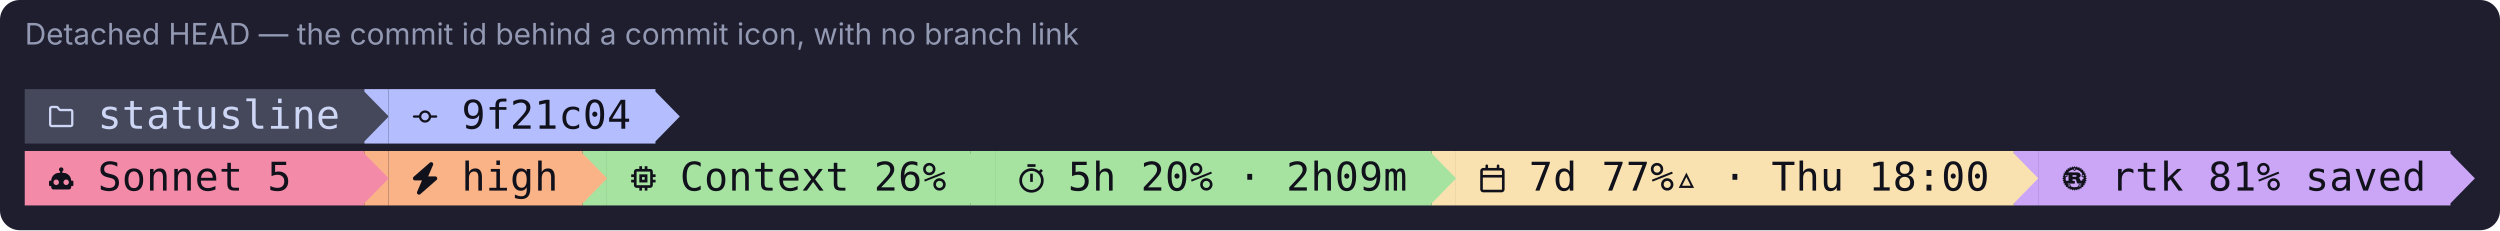
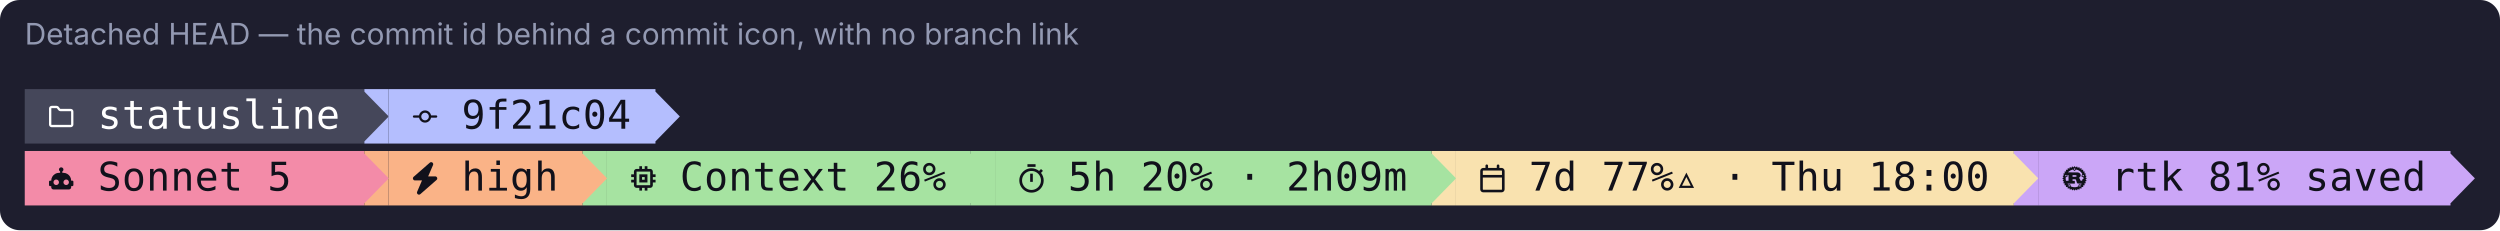
<svg xmlns="http://www.w3.org/2000/svg" width="1010" height="93" viewBox="0 0 1010 93" role="img" aria-label="Detached HEAD — the commit id behind a commit icon, with no branch link">
  <rect width="1010" height="93" rx="8" fill="#1e1e2e" />
  <text x="10" y="18" font-family="-apple-system,Segoe UI,system-ui,sans-serif" font-size="12" fill="#9399b2">Detached HEAD — the commit id behind a commit icon, with no branch link</text>
  <rect x="10.00" y="36" width="137.20" height="22" fill="rgb(69,71,90)" />
-   <path d="M0 994Q0 1048 38.0 1086.0Q76 1124 132 1126H376Q406 1126 434 1112Q462 1098 480 1072L548 982Q554 976 562 976H1068Q1124 976 1162.0 938.0Q1200 900 1200 844V206Q1200 152 1162.0 114.0Q1124 76 1068 74H132Q78 74 38 114Q0 152 0 206ZM132 1012Q124 1012 118 1008Q114 1002 114 994V206Q114 198 118 194Q124 188 132 188H1068Q1076 188 1082 194Q1088 200 1088 206V844Q1088 852 1083.0 857.0Q1078 862 1068 862H562Q532 862 504.0 876.0Q476 890 458 914L390 1006Q384 1012 376 1012Z" fill="rgb(205,214,244)" transform="translate(19.80 52.00) scale(0.00821 -0.00821)" />
-   <text x="44.30" y="52" text-anchor="middle" font-family="ui-monospace,SFMono-Regular,Menlo,Consolas,monospace" font-size="16" fill="rgb(205,214,244)">s</text>
-   <text x="54.10" y="52" text-anchor="middle" font-family="ui-monospace,SFMono-Regular,Menlo,Consolas,monospace" font-size="16" fill="rgb(205,214,244)">t</text>
-   <text x="63.90" y="52" text-anchor="middle" font-family="ui-monospace,SFMono-Regular,Menlo,Consolas,monospace" font-size="16" fill="rgb(205,214,244)">a</text>
-   <text x="73.70" y="52" text-anchor="middle" font-family="ui-monospace,SFMono-Regular,Menlo,Consolas,monospace" font-size="16" fill="rgb(205,214,244)">t</text>
-   <text x="83.50" y="52" text-anchor="middle" font-family="ui-monospace,SFMono-Regular,Menlo,Consolas,monospace" font-size="16" fill="rgb(205,214,244)">u</text>
-   <text x="93.30" y="52" text-anchor="middle" font-family="ui-monospace,SFMono-Regular,Menlo,Consolas,monospace" font-size="16" fill="rgb(205,214,244)">s</text>
-   <text x="103.10" y="52" text-anchor="middle" font-family="ui-monospace,SFMono-Regular,Menlo,Consolas,monospace" font-size="16" fill="rgb(205,214,244)">l</text>
-   <text x="112.90" y="52" text-anchor="middle" font-family="ui-monospace,SFMono-Regular,Menlo,Consolas,monospace" font-size="16" fill="rgb(205,214,244)">i</text>
-   <text x="122.70" y="52" text-anchor="middle" font-family="ui-monospace,SFMono-Regular,Menlo,Consolas,monospace" font-size="16" fill="rgb(205,214,244)">n</text>
-   <text x="132.50" y="52" text-anchor="middle" font-family="ui-monospace,SFMono-Regular,Menlo,Consolas,monospace" font-size="16" fill="rgb(205,214,244)">e</text>
+   <path d="M0 994Q0 1048 38.0 1086.0Q76 1124 132 1126H376Q406 1126 434 1112Q462 1098 480 1072L548 982Q554 976 562 976H1068Q1124 976 1162.0 938.0Q1200 900 1200 844V206Q1200 152 1162.0 114.0Q1124 76 1068 74H132Q78 74 38 114Q0 152 0 206ZM132 1012Q124 1012 118 1008Q114 1002 114 994V206Q114 198 118 194Q124 188 132 188H1068Q1076 188 1082 194Q1088 200 1088 206V844Q1088 852 1083.0 857.0Q1078 862 1068 862H562Q532 862 504.0 876.0Q476 890 458 914L390 1006Q384 1012 376 1012Z" fill="rgb(255,255,255)" transform="translate(19.80 52.00) scale(0.00821 -0.00821)" />
+   <text x="44.30" y="52" text-anchor="middle" font-family="ui-monospace,SFMono-Regular,Menlo,Consolas,monospace" font-size="16" fill="rgb(255,255,255)">s</text>
+   <text x="54.10" y="52" text-anchor="middle" font-family="ui-monospace,SFMono-Regular,Menlo,Consolas,monospace" font-size="16" fill="rgb(255,255,255)">t</text>
+   <text x="63.90" y="52" text-anchor="middle" font-family="ui-monospace,SFMono-Regular,Menlo,Consolas,monospace" font-size="16" fill="rgb(255,255,255)">a</text>
+   <text x="73.70" y="52" text-anchor="middle" font-family="ui-monospace,SFMono-Regular,Menlo,Consolas,monospace" font-size="16" fill="rgb(255,255,255)">t</text>
+   <text x="83.50" y="52" text-anchor="middle" font-family="ui-monospace,SFMono-Regular,Menlo,Consolas,monospace" font-size="16" fill="rgb(255,255,255)">u</text>
+   <text x="93.30" y="52" text-anchor="middle" font-family="ui-monospace,SFMono-Regular,Menlo,Consolas,monospace" font-size="16" fill="rgb(255,255,255)">s</text>
+   <text x="103.10" y="52" text-anchor="middle" font-family="ui-monospace,SFMono-Regular,Menlo,Consolas,monospace" font-size="16" fill="rgb(255,255,255)">l</text>
+   <text x="112.90" y="52" text-anchor="middle" font-family="ui-monospace,SFMono-Regular,Menlo,Consolas,monospace" font-size="16" fill="rgb(255,255,255)">i</text>
+   <text x="122.70" y="52" text-anchor="middle" font-family="ui-monospace,SFMono-Regular,Menlo,Consolas,monospace" font-size="16" fill="rgb(255,255,255)">n</text>
+   <text x="132.50" y="52" text-anchor="middle" font-family="ui-monospace,SFMono-Regular,Menlo,Consolas,monospace" font-size="16" fill="rgb(255,255,255)">e</text>
  <rect x="147.20" y="36" width="9.80" height="22" fill="rgb(180,190,254)" />
  <path d="M-72 1812H13L1200 602L13 -612H-72Z" fill="rgb(69,71,90)" transform="translate(147.20 52.00) scale(0.00821 -0.00821)" />
  <rect x="157.00" y="36" width="107.80" height="22" fill="rgb(180,190,254)" />
  <path d="M894 544Q874 438 791 370Q708 300 600 300Q491 300 408 370Q325 440 305 544H56Q33 544 17 560Q0 578 0 600Q0 622 17.0 639.0Q34 656 56 656H305Q325 760 408.0 830.0Q491 900 600 900Q709 900 791 830Q874 760 894 656H1143Q1166 656 1183 640Q1200 622 1199 600Q1199 576 1183 560Q1166 544 1143 544ZM467 732Q412 678 412.0 600.0Q412 522 467 468Q522 412 600 412Q677 412 732 468Q787 522 787.0 600.0Q787 678 732.0 733.0Q677 788 600.0 788.0Q523 788 467 732Z" fill="rgb(17,17,27)" transform="translate(166.80 52.00) scale(0.00821 -0.00821)" />
  <text x="191.30" y="52" text-anchor="middle" font-family="ui-monospace,SFMono-Regular,Menlo,Consolas,monospace" font-size="16" fill="rgb(17,17,27)">9</text>
  <text x="201.10" y="52" text-anchor="middle" font-family="ui-monospace,SFMono-Regular,Menlo,Consolas,monospace" font-size="16" fill="rgb(17,17,27)">f</text>
  <text x="210.90" y="52" text-anchor="middle" font-family="ui-monospace,SFMono-Regular,Menlo,Consolas,monospace" font-size="16" fill="rgb(17,17,27)">2</text>
  <text x="220.70" y="52" text-anchor="middle" font-family="ui-monospace,SFMono-Regular,Menlo,Consolas,monospace" font-size="16" fill="rgb(17,17,27)">1</text>
  <text x="230.50" y="52" text-anchor="middle" font-family="ui-monospace,SFMono-Regular,Menlo,Consolas,monospace" font-size="16" fill="rgb(17,17,27)">c</text>
  <text x="240.30" y="52" text-anchor="middle" font-family="ui-monospace,SFMono-Regular,Menlo,Consolas,monospace" font-size="16" fill="rgb(17,17,27)">0</text>
  <text x="250.10" y="52" text-anchor="middle" font-family="ui-monospace,SFMono-Regular,Menlo,Consolas,monospace" font-size="16" fill="rgb(17,17,27)">4</text>
  <path d="M-72 1812H13L1200 602L13 -612H-72Z" fill="rgb(180,190,254)" transform="translate(264.80 52.00) scale(0.00821 -0.00821)" />
  <rect x="10.00" y="61" width="137.20" height="22" fill="rgb(243,139,168)" />
  <path d="M600 1144Q646 1144 678.0 1112.0Q710 1080 710 1037Q710 1006 694.0 980.5Q678 955 654 943V874H710Q812 874 900.0 821.5Q988 769 1039.0 682.0Q1090 595 1090 490H1144Q1166 490 1183.0 475.0Q1200 460 1200 437V274Q1200 251 1183.0 235.5Q1166 220 1144 220H1090V164Q1090 120 1058.0 88.0Q1026 56 980 56H220Q174 56 142.0 88.0Q110 120 110 164V220H56Q34 220 17.0 235.0Q0 250 0 274V437Q0 460 16.0 475.0Q32 490 56 490H110Q110 595 161.0 682.0Q212 769 300.0 821.5Q388 874 490 874H546V943Q522 956 506.0 981.0Q490 1006 490 1037Q490 1081 522.0 1112.5Q554 1144 600 1144ZM354 546Q298 546 259.0 505.5Q220 465 220.0 409.0Q220 353 259.0 313.5Q298 274 354.0 274.0Q410 274 450.0 313.5Q490 353 490.0 409.0Q490 465 450.0 505.5Q410 546 354 546ZM846 546Q790 546 750.0 505.5Q710 465 710.0 409.0Q710 353 749.0 313.5Q788 274 844.0 274.0Q900 274 940.0 313.5Q980 353 980.0 409.0Q980 465 941.0 505.5Q902 546 846 546Z" fill="rgb(17,17,27)" transform="translate(19.80 77.00) scale(0.00821 -0.00821)" />
  <text x="44.30" y="77" text-anchor="middle" font-family="ui-monospace,SFMono-Regular,Menlo,Consolas,monospace" font-size="16" fill="rgb(17,17,27)">S</text>
  <text x="54.10" y="77" text-anchor="middle" font-family="ui-monospace,SFMono-Regular,Menlo,Consolas,monospace" font-size="16" fill="rgb(17,17,27)">o</text>
  <text x="63.90" y="77" text-anchor="middle" font-family="ui-monospace,SFMono-Regular,Menlo,Consolas,monospace" font-size="16" fill="rgb(17,17,27)">n</text>
  <text x="73.70" y="77" text-anchor="middle" font-family="ui-monospace,SFMono-Regular,Menlo,Consolas,monospace" font-size="16" fill="rgb(17,17,27)">n</text>
  <text x="83.50" y="77" text-anchor="middle" font-family="ui-monospace,SFMono-Regular,Menlo,Consolas,monospace" font-size="16" fill="rgb(17,17,27)">e</text>
  <text x="93.30" y="77" text-anchor="middle" font-family="ui-monospace,SFMono-Regular,Menlo,Consolas,monospace" font-size="16" fill="rgb(17,17,27)">t</text>
  <text x="112.90" y="77" text-anchor="middle" font-family="ui-monospace,SFMono-Regular,Menlo,Consolas,monospace" font-size="16" fill="rgb(17,17,27)">5</text>
  <rect x="147.20" y="61" width="9.80" height="22" fill="rgb(250,179,135)" />
  <path d="M-72 1812H13L1200 602L13 -612H-72Z" fill="rgb(243,139,168)" transform="translate(147.20 77.00) scale(0.00821 -0.00821)" />
  <rect x="157.00" y="61" width="78.40" height="22" fill="rgb(250,179,135)" />
  <path d="M993 1260 753 700H1101Q1131 700 1156.0 682.0Q1181 664 1193.0 635.0Q1205 606 1197 575Q1189 545 1167 525L367 -175Q339 -198 307 -200Q273 -202 243 -181Q215 -161 205 -126Q195 -92 209 -60L449 501H101Q71 501 45 518Q19 536 9 566Q-3 595 5.0 625.0Q13 655 35 676L835 1375Q861 1398 895.0 1400.0Q929 1402 959 1381Q987 1361 997 1327Q1007 1292 993 1260Z" fill="rgb(17,17,27)" transform="translate(166.80 77.00) scale(0.00821 -0.00821)" />
  <text x="191.30" y="77" text-anchor="middle" font-family="ui-monospace,SFMono-Regular,Menlo,Consolas,monospace" font-size="16" fill="rgb(17,17,27)">h</text>
  <text x="201.10" y="77" text-anchor="middle" font-family="ui-monospace,SFMono-Regular,Menlo,Consolas,monospace" font-size="16" fill="rgb(17,17,27)">i</text>
  <text x="210.90" y="77" text-anchor="middle" font-family="ui-monospace,SFMono-Regular,Menlo,Consolas,monospace" font-size="16" fill="rgb(17,17,27)">g</text>
  <text x="220.70" y="77" text-anchor="middle" font-family="ui-monospace,SFMono-Regular,Menlo,Consolas,monospace" font-size="16" fill="rgb(17,17,27)">h</text>
  <rect x="235.40" y="61" width="9.80" height="22" fill="rgb(166,227,161)" />
  <path d="M-72 1812H13L1200 602L13 -612H-72Z" fill="rgb(250,179,135)" transform="translate(235.40 77.00) scale(0.00821 -0.00821)" />
  <rect x="245.20" y="61" width="147.00" height="22" fill="rgb(166,227,161)" />
  <path d="M935 266H265V935H935ZM1200 666V800H1065V935Q1065 988 1026.0 1027.0Q987 1066 935 1066H800Q800 1065 800 1200H665V1066H534Q534 1065 534 1200H400V1066H265Q212 1066 173.5 1027.0Q135 988 135 935V800H0V666H135V534H0Q0 535 0 401H135V266Q135 213 174.0 174.0Q213 135 265 135H400V0H534V135H665V0H800V135H935Q988 135 1026.5 174.0Q1065 213 1065 266V401H1200V534H1065V666ZM665 534H534V666H665ZM800 800H400Q400 801 400 401H800Z" fill="rgb(17,17,27)" transform="translate(255.00 77.00) scale(0.00821 -0.00821)" />
  <text x="279.50" y="77" text-anchor="middle" font-family="ui-monospace,SFMono-Regular,Menlo,Consolas,monospace" font-size="16" fill="rgb(17,17,27)">C</text>
  <text x="289.30" y="77" text-anchor="middle" font-family="ui-monospace,SFMono-Regular,Menlo,Consolas,monospace" font-size="16" fill="rgb(17,17,27)">o</text>
  <text x="299.10" y="77" text-anchor="middle" font-family="ui-monospace,SFMono-Regular,Menlo,Consolas,monospace" font-size="16" fill="rgb(17,17,27)">n</text>
  <text x="308.90" y="77" text-anchor="middle" font-family="ui-monospace,SFMono-Regular,Menlo,Consolas,monospace" font-size="16" fill="rgb(17,17,27)">t</text>
  <text x="318.70" y="77" text-anchor="middle" font-family="ui-monospace,SFMono-Regular,Menlo,Consolas,monospace" font-size="16" fill="rgb(17,17,27)">e</text>
  <text x="328.50" y="77" text-anchor="middle" font-family="ui-monospace,SFMono-Regular,Menlo,Consolas,monospace" font-size="16" fill="rgb(17,17,27)">x</text>
  <text x="338.30" y="77" text-anchor="middle" font-family="ui-monospace,SFMono-Regular,Menlo,Consolas,monospace" font-size="16" fill="rgb(17,17,27)">t</text>
  <text x="357.90" y="77" text-anchor="middle" font-family="ui-monospace,SFMono-Regular,Menlo,Consolas,monospace" font-size="16" fill="rgb(17,17,27)">2</text>
  <text x="367.70" y="77" text-anchor="middle" font-family="ui-monospace,SFMono-Regular,Menlo,Consolas,monospace" font-size="16" fill="rgb(17,17,27)">6</text>
  <text x="377.50" y="77" text-anchor="middle" font-family="ui-monospace,SFMono-Regular,Menlo,Consolas,monospace" font-size="16" fill="rgb(17,17,27)">%</text>
  <rect x="392.20" y="61" width="9.80" height="22" fill="rgb(166,227,161)" />
  <path d="M-72 1812H13L1200 602L13 -612H-72Z" fill="rgb(166,227,161)" transform="translate(392.20 77.00) scale(0.00821 -0.00821)" />
  <rect x="402.00" y="61" width="176.40" height="22" fill="rgb(166,227,161)" />
  <path d="M600 32Q472 32 365.5 96.0Q259 160 197.0 266.0Q135 372 135.0 499.0Q135 626 197.0 733.0Q259 840 365.5 903.0Q472 966 600.0 966.0Q728 966 834.0 903.0Q940 840 1002.5 733.0Q1065 626 1065.0 499.0Q1065 372 1002.5 266.0Q940 160 834.0 96.0Q728 32 600 32ZM1068 872 1163 970Q1116 1022 1068 1062L975 966Q897 1028 800.0 1064.0Q703 1100 600 1100Q438 1100 300.5 1019.0Q163 938 81.5 800.0Q0 662 0.0 500.0Q0 338 81.5 199.0Q163 60 300.0 -20.0Q437 -100 599.5 -100.0Q762 -100 901.0 -20.0Q1040 60 1120.0 197.0Q1200 334 1200 500Q1200 602 1165.0 698.0Q1130 794 1068 872ZM534 430H665V832H534ZM800 1300H400V1166H800Z" fill="rgb(17,17,27)" transform="translate(411.80 77.00) scale(0.00821 -0.00821)" />
  <text x="436.30" y="77" text-anchor="middle" font-family="ui-monospace,SFMono-Regular,Menlo,Consolas,monospace" font-size="16" fill="rgb(17,17,27)">5</text>
  <text x="446.10" y="77" text-anchor="middle" font-family="ui-monospace,SFMono-Regular,Menlo,Consolas,monospace" font-size="16" fill="rgb(17,17,27)">h</text>
  <text x="465.70" y="77" text-anchor="middle" font-family="ui-monospace,SFMono-Regular,Menlo,Consolas,monospace" font-size="16" fill="rgb(17,17,27)">2</text>
  <text x="475.50" y="77" text-anchor="middle" font-family="ui-monospace,SFMono-Regular,Menlo,Consolas,monospace" font-size="16" fill="rgb(17,17,27)">0</text>
  <text x="485.30" y="77" text-anchor="middle" font-family="ui-monospace,SFMono-Regular,Menlo,Consolas,monospace" font-size="16" fill="rgb(17,17,27)">%</text>
  <text x="504.90" y="77" text-anchor="middle" font-family="ui-monospace,SFMono-Regular,Menlo,Consolas,monospace" font-size="16" fill="rgb(17,17,27)">·</text>
  <text x="524.50" y="77" text-anchor="middle" font-family="ui-monospace,SFMono-Regular,Menlo,Consolas,monospace" font-size="16" fill="rgb(17,17,27)">2</text>
  <text x="534.30" y="77" text-anchor="middle" font-family="ui-monospace,SFMono-Regular,Menlo,Consolas,monospace" font-size="16" fill="rgb(17,17,27)">h</text>
  <text x="544.10" y="77" text-anchor="middle" font-family="ui-monospace,SFMono-Regular,Menlo,Consolas,monospace" font-size="16" fill="rgb(17,17,27)">0</text>
  <text x="553.90" y="77" text-anchor="middle" font-family="ui-monospace,SFMono-Regular,Menlo,Consolas,monospace" font-size="16" fill="rgb(17,17,27)">9</text>
  <text x="563.70" y="77" text-anchor="middle" font-family="ui-monospace,SFMono-Regular,Menlo,Consolas,monospace" font-size="16" fill="rgb(17,17,27)">m</text>
  <rect x="578.40" y="61" width="9.80" height="22" fill="rgb(249,226,175)" />
  <path d="M-72 1812H13L1200 602L13 -612H-72Z" fill="rgb(166,227,161)" transform="translate(578.40 77.00) scale(0.00821 -0.00821)" />
  <rect x="588.20" y="61" width="225.40" height="22" fill="rgb(249,226,175)" />
  <path d="M387 1222V1115H815V1222Q815 1249 835 1267Q853 1286 879.0 1286.0Q905 1286 924.0 1267.0Q943 1248 943 1222V1115H1051Q1113 1115 1157.0 1071.0Q1201 1027 1201 965V64Q1201 1 1157 -42Q1113 -86 1051 -85H151Q89 -85 45 -42Q1 2 1 64V965Q1 1028 45 1071Q89 1115 151 1115H259V1222Q259 1249 277 1267Q297 1286 323.0 1286.0Q349 1286 368.0 1267.0Q387 1248 387 1222ZM129 643V64Q129 55 135.0 49.0Q141 43 151 43H1051Q1059 43 1067 49Q1071 55 1071 64V643ZM1051 986H151Q143 986 135 980Q129 974 129 965V771H1071V965Q1071 974 1067 980Q1059 986 1051 986Z" fill="rgb(17,17,27)" transform="translate(598.00 77.00) scale(0.00821 -0.00821)" />
  <text x="622.50" y="77" text-anchor="middle" font-family="ui-monospace,SFMono-Regular,Menlo,Consolas,monospace" font-size="16" fill="rgb(17,17,27)">7</text>
  <text x="632.30" y="77" text-anchor="middle" font-family="ui-monospace,SFMono-Regular,Menlo,Consolas,monospace" font-size="16" fill="rgb(17,17,27)">d</text>
  <text x="651.90" y="77" text-anchor="middle" font-family="ui-monospace,SFMono-Regular,Menlo,Consolas,monospace" font-size="16" fill="rgb(17,17,27)">7</text>
  <text x="661.70" y="77" text-anchor="middle" font-family="ui-monospace,SFMono-Regular,Menlo,Consolas,monospace" font-size="16" fill="rgb(17,17,27)">7</text>
  <text x="671.50" y="77" text-anchor="middle" font-family="ui-monospace,SFMono-Regular,Menlo,Consolas,monospace" font-size="16" fill="rgb(17,17,27)">%</text>
  <text x="681.30" y="77" text-anchor="middle" font-family="ui-monospace,SFMono-Regular,Menlo,Consolas,monospace" font-size="16" fill="rgb(17,17,27)">▵</text>
  <text x="700.90" y="77" text-anchor="middle" font-family="ui-monospace,SFMono-Regular,Menlo,Consolas,monospace" font-size="16" fill="rgb(17,17,27)">·</text>
  <text x="720.50" y="77" text-anchor="middle" font-family="ui-monospace,SFMono-Regular,Menlo,Consolas,monospace" font-size="16" fill="rgb(17,17,27)">T</text>
  <text x="730.30" y="77" text-anchor="middle" font-family="ui-monospace,SFMono-Regular,Menlo,Consolas,monospace" font-size="16" fill="rgb(17,17,27)">h</text>
  <text x="740.10" y="77" text-anchor="middle" font-family="ui-monospace,SFMono-Regular,Menlo,Consolas,monospace" font-size="16" fill="rgb(17,17,27)">u</text>
  <text x="759.70" y="77" text-anchor="middle" font-family="ui-monospace,SFMono-Regular,Menlo,Consolas,monospace" font-size="16" fill="rgb(17,17,27)">1</text>
  <text x="769.50" y="77" text-anchor="middle" font-family="ui-monospace,SFMono-Regular,Menlo,Consolas,monospace" font-size="16" fill="rgb(17,17,27)">8</text>
  <text x="779.30" y="77" text-anchor="middle" font-family="ui-monospace,SFMono-Regular,Menlo,Consolas,monospace" font-size="16" fill="rgb(17,17,27)">:</text>
  <text x="789.10" y="77" text-anchor="middle" font-family="ui-monospace,SFMono-Regular,Menlo,Consolas,monospace" font-size="16" fill="rgb(17,17,27)">0</text>
  <text x="798.90" y="77" text-anchor="middle" font-family="ui-monospace,SFMono-Regular,Menlo,Consolas,monospace" font-size="16" fill="rgb(17,17,27)">0</text>
  <rect x="813.60" y="61" width="9.80" height="22" fill="rgb(203,166,247)" />
  <path d="M-72 1812H13L1200 602L13 -612H-72Z" fill="rgb(249,226,175)" transform="translate(813.60 77.00) scale(0.00821 -0.00821)" />
  <rect x="823.40" y="61" width="166.60" height="22" fill="rgb(203,166,247)" />
  <path d="M600 1200Q604 1200 609 1198Q613 1196 630 1170Q647 1142 653 1140Q660 1140 683 1164Q707 1188 714 1188Q722 1188 726.0 1184.0Q730 1180 735 1166Q743 1148 747 1136Q752 1124 758 1120Q763 1118 768.0 1121.0Q773 1124 791 1138Q817 1156 824 1156Q833 1156 837 1150Q841 1142 845 1116Q850 1084 857 1080Q861 1078 866 1078Q872 1080 892 1090Q921 1104 926.0 1104.0Q931 1104 937 1096L943 1090L941 1056L939 1024L946 1020Q951 1016 980 1024Q1005 1028 1012.0 1028.0Q1019 1028 1024.0 1023.0Q1029 1018 1029.0 1012.0Q1029 1006 1023 980Q1018 958 1017 954Q1017 950 1020 946Q1025 940 1059 940Q1092 942 1097.0 937.0Q1102 932 1100.0 922.0Q1098 912 1089 890Q1077 864 1077 862Q1077 856 1084 852Q1091 848 1114 846Q1142 840 1148 838Q1155 834 1155 824Q1155 816 1137 790Q1123 770 1121 764Q1119 758 1124.0 753.0Q1129 748 1153 740Q1188 726 1190.0 717.0Q1192 708 1165 684Q1147 666 1143 660Q1140 654 1144.0 649.0Q1148 644 1169 630Q1201 610 1201 600Q1201 590 1168 570Q1148 558 1144 552Q1140 548 1143.0 542.0Q1146 536 1165 518Q1192 492 1190.0 482.0Q1188 472 1152 460Q1122 448 1120.0 442.0Q1118 436 1137 410Q1163 374 1151 364Q1148 362 1115 356Q1092 352 1084.0 349.0Q1076 346 1077 338Q1077 336 1089 310Q1100 288 1101 280Q1103 272 1097 264Q1092 260 1058 260Q1023 260 1019.0 256.0Q1015 252 1023 220Q1029 194 1029.0 188.0Q1029 182 1025 176Q1020 172 1012 172Q1004 172 978 178Q955 182 952.0 182.0Q949 182 944 180Q939 176 941 144L943 110L937 104Q932 98 925 98Q922 98 891 110Q862 124 857 120Q851 118 846 88Q842 62 838 52Q834 44 824 44Q817 44 792 62Q763 84 754 78Q752 76 740 48Q729 20 726 16Q722 12 714.0 12.0Q706 12 683 36Q660 60 653.0 59.0Q646 58 630 32Q611 0 601.0 0.0Q591 0 572 30Q555 58 548 60Q541 62 519 38Q502 18 495 14Q488 10 480 14Q474 16 462 46Q451 76 447 78Q442 82 434 78Q427 76 409 62Q384 44 377 44Q368 44 364 52Q360 60 356 86Q351 118 345 122Q339 124 310 110Q279 98 276 98Q271 98 265 104Q260 110 260 114Q260 118 260 144L262 178L256 182Q251 184 223 178Q185 168 177 176Q172 180 172 188Q172 196 178 220Q186 250 182 254Q178 260 143 260Q106 260 101.0 268.0Q96 276 112 310Q124 336 124 338Q124 344 117 348Q110 352 87 356Q60 360 53.0 363.0Q46 366 46 376Q46 384 64.0 411.0Q82 438 81 444Q79 450 48 460Q13 474 11.0 483.0Q9 492 36 516Q54 534 58.0 541.0Q62 548 58 552Q54 556 35 568Q10 584 5 588Q1 592 2 602Q3 610 6.0 613.0Q9 616 32 628Q60 646 60.0 653.0Q60 660 36 684Q9 708 11.0 717.0Q13 726 48 740Q79 752 81 758Q83 764 64 790Q49 812 47 820Q44 830 50 836Q55 840 57 840L62 842Q66 842 74.0 843.0Q82 844 89 846Q111 848 117 852Q124 854 124 862Q124 866 112 892Q97 926 102 934Q107 942 145 940Q177 940 182 946Q186 950 184 954Q184 956 183.0 961.0Q182 966 180 972Q178 980 177 988L170 1016L175 1022Q180 1028 189 1028Q197 1028 221 1024Q249 1016 256 1020L262 1024L260 1056Q259 1082 260 1088Q260 1092 265 1096Q271 1102 276 1104Q278 1104 310 1090Q340 1076 345.0 1079.0Q350 1082 356 1116Q360 1142 364.0 1150.0Q368 1158 377 1156Q383 1156 410.0 1137.0Q437 1118 442 1120Q447 1122 450 1126Q453 1130 462 1156Q472 1184 476 1186Q481 1188 487 1188Q494 1188 518 1164Q540 1140 547.0 1141.0Q554 1142 571 1170Q588 1196 592 1198Q595 1200 600 1200ZM600 1094Q585 1094 574 1084Q557 1068 567 1046Q576 1024 600.0 1024.0Q624 1024 632.0 1048.0Q640 1072 620 1088Q611 1094 600 1094ZM517 1036 495 1030Q399 1006 323 944Q276 902 276 900Q276 898 516 896Q692 896 727 896Q762 896 775 892Q834 878 870.0 836.0Q906 794 902 742Q898 688 836 642Q816 628 816.0 626.0Q816 624 831 610Q866 582 880 526Q885 502 890 498Q902 484 925.0 482.0Q948 480 965 492Q985 504 986 538Q988 564 990 568Q992 572 1013 572H1037L1039 578Q1041 586 1040 606Q1040 626 1038 636L1037 648L994 666Q952 686 948 688Q937 698 937 714Q937 722 960 772L982 822L977 830Q959 862 923.0 901.0Q887 940 857 962Q823 986 773.0 1008.0Q723 1030 693 1034H680L650 1006Q620 978 610 972Q599 966 586 970Q578 976 549 1004ZM173 772Q155 770 144.0 752.0Q133 734 144 716Q154 700 174.0 700.0Q194 700 204 718Q210 730 206 744Q203 760 192 766Q184 772 173 772ZM1026 770Q1015 770 1008 766Q988 756 989.0 734.0Q990 712 1010 702Q1029 694 1045 706Q1061 718 1060.0 735.0Q1059 752 1042 764V766Q1036 770 1026 770ZM242 764 248 750Q258 728 259.0 717.0Q260 706 253 696Q249 690 207 670L164 652L162 626Q158 568 174 504L178 482H303V624V764ZM501 762V678L583 680Q644 680 656.0 681.0Q668 682 677 686Q702 696 702 718Q702 748 661 758Q647 762 574 762ZM501 558V480H555Q608 480 611.0 477.0Q614 474 614 408L613 344H431Q249 344 249 342Q249 340 267.0 320.0Q285 300 286 300Q289 300 322 306Q359 314 372.0 313.0Q385 312 393 300Q397 296 405 256Q407 246 409.0 235.0Q411 224 413 220Q415 214 414 212Q416 200 468.0 185.0Q520 170 568 166Q629 162 689 174Q734 182 773 202L782 204L791 248Q802 300 813.0 308.0Q824 316 872 306Q881 304 892.0 302.0Q903 300 909 298L914 296Q915 296 934 318Q952 340 952 342Q952 344 857 344Q766 344 752 348Q744 352 730 366Q717 382 710.0 397.0Q703 412 696 446Q681 514 670 530Q658 550 634 556Q627 558 564 558ZM335 268Q323 268 317 262Q295 248 301 224Q308 198 334 198Q359 198 367 224Q375 250 354 262Q345 268 335 268ZM864 266Q841 266 832 246Q823 228 834 212Q846 196 863.0 196.0Q880 196 894 214Q900 226 897.0 239.0Q894 252 884 260Q875 266 864 266Z" fill="rgb(17,17,27)" transform="translate(833.20 77.00) scale(0.00821 -0.00821)" />
  <text x="857.70" y="77" text-anchor="middle" font-family="ui-monospace,SFMono-Regular,Menlo,Consolas,monospace" font-size="16" fill="rgb(17,17,27)">r</text>
  <text x="867.50" y="77" text-anchor="middle" font-family="ui-monospace,SFMono-Regular,Menlo,Consolas,monospace" font-size="16" fill="rgb(17,17,27)">t</text>
  <text x="877.30" y="77" text-anchor="middle" font-family="ui-monospace,SFMono-Regular,Menlo,Consolas,monospace" font-size="16" fill="rgb(17,17,27)">k</text>
  <text x="896.90" y="77" text-anchor="middle" font-family="ui-monospace,SFMono-Regular,Menlo,Consolas,monospace" font-size="16" fill="rgb(17,17,27)">8</text>
  <text x="906.70" y="77" text-anchor="middle" font-family="ui-monospace,SFMono-Regular,Menlo,Consolas,monospace" font-size="16" fill="rgb(17,17,27)">1</text>
  <text x="916.50" y="77" text-anchor="middle" font-family="ui-monospace,SFMono-Regular,Menlo,Consolas,monospace" font-size="16" fill="rgb(17,17,27)">%</text>
  <text x="936.10" y="77" text-anchor="middle" font-family="ui-monospace,SFMono-Regular,Menlo,Consolas,monospace" font-size="16" fill="rgb(17,17,27)">s</text>
  <text x="945.90" y="77" text-anchor="middle" font-family="ui-monospace,SFMono-Regular,Menlo,Consolas,monospace" font-size="16" fill="rgb(17,17,27)">a</text>
  <text x="955.70" y="77" text-anchor="middle" font-family="ui-monospace,SFMono-Regular,Menlo,Consolas,monospace" font-size="16" fill="rgb(17,17,27)">v</text>
  <text x="965.50" y="77" text-anchor="middle" font-family="ui-monospace,SFMono-Regular,Menlo,Consolas,monospace" font-size="16" fill="rgb(17,17,27)">e</text>
  <text x="975.30" y="77" text-anchor="middle" font-family="ui-monospace,SFMono-Regular,Menlo,Consolas,monospace" font-size="16" fill="rgb(17,17,27)">d</text>
  <path d="M-72 1812H13L1200 602L13 -612H-72Z" fill="rgb(203,166,247)" transform="translate(990.00 77.00) scale(0.00821 -0.00821)" />
</svg>
